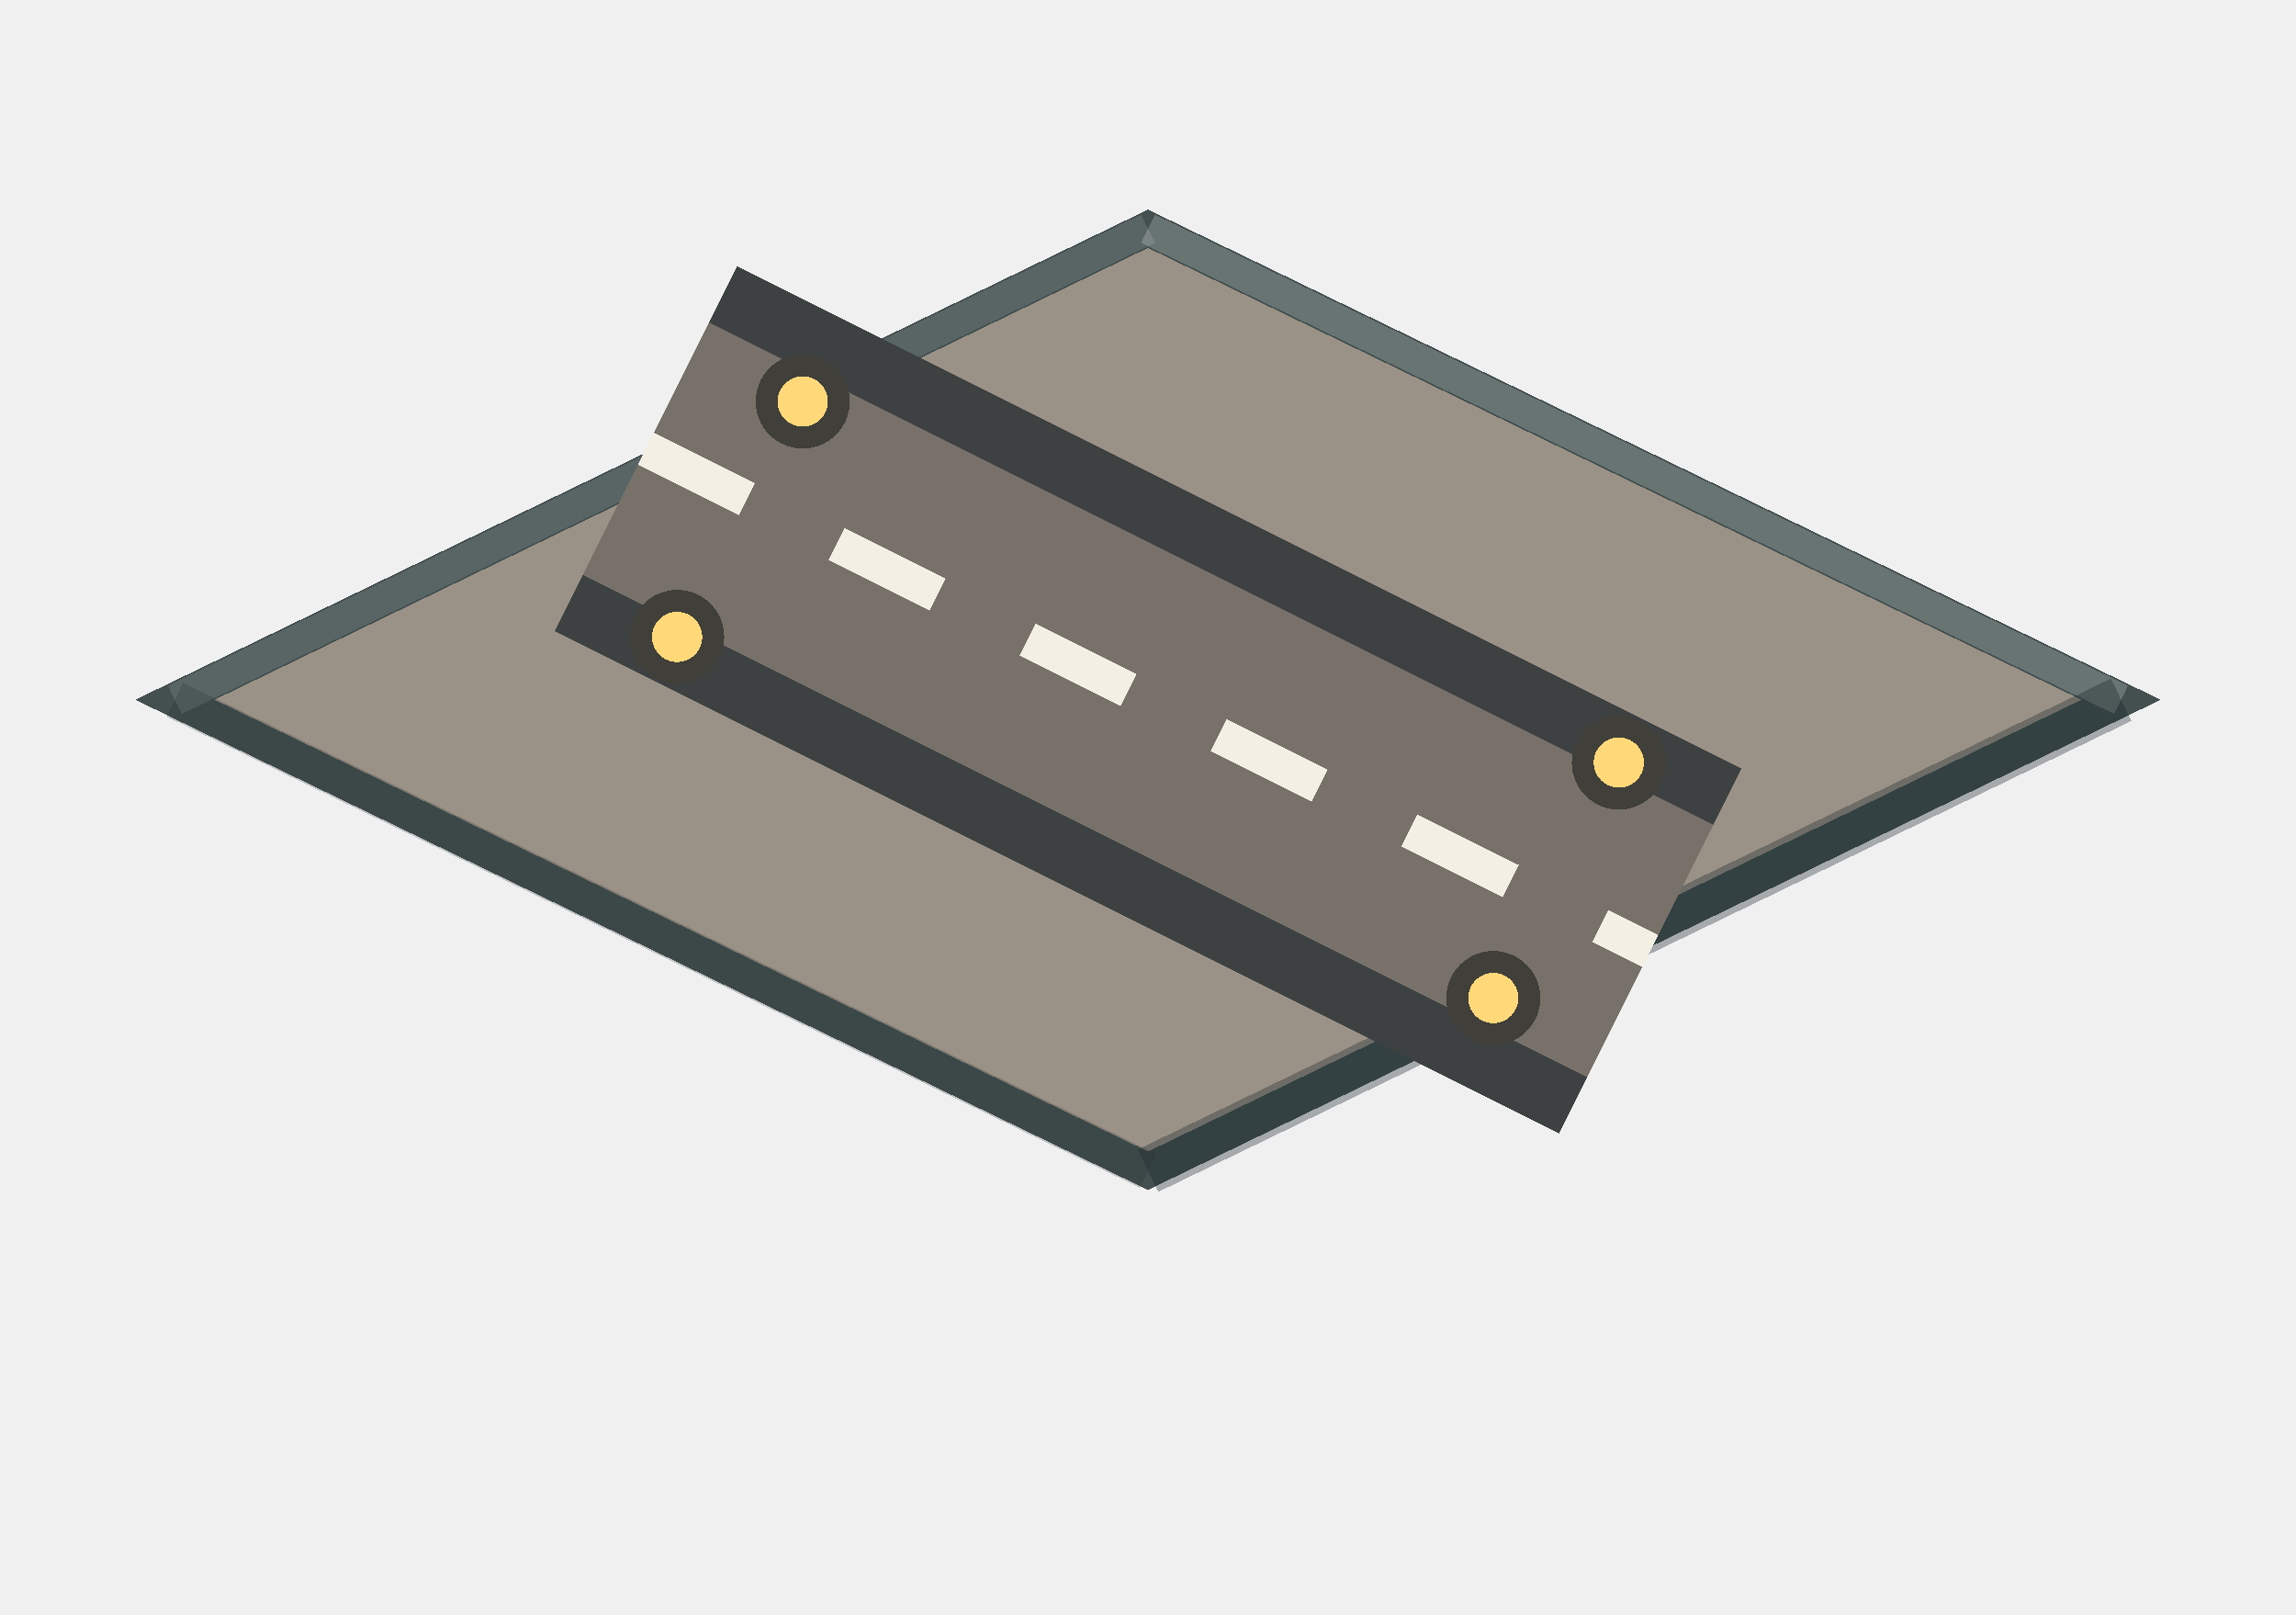
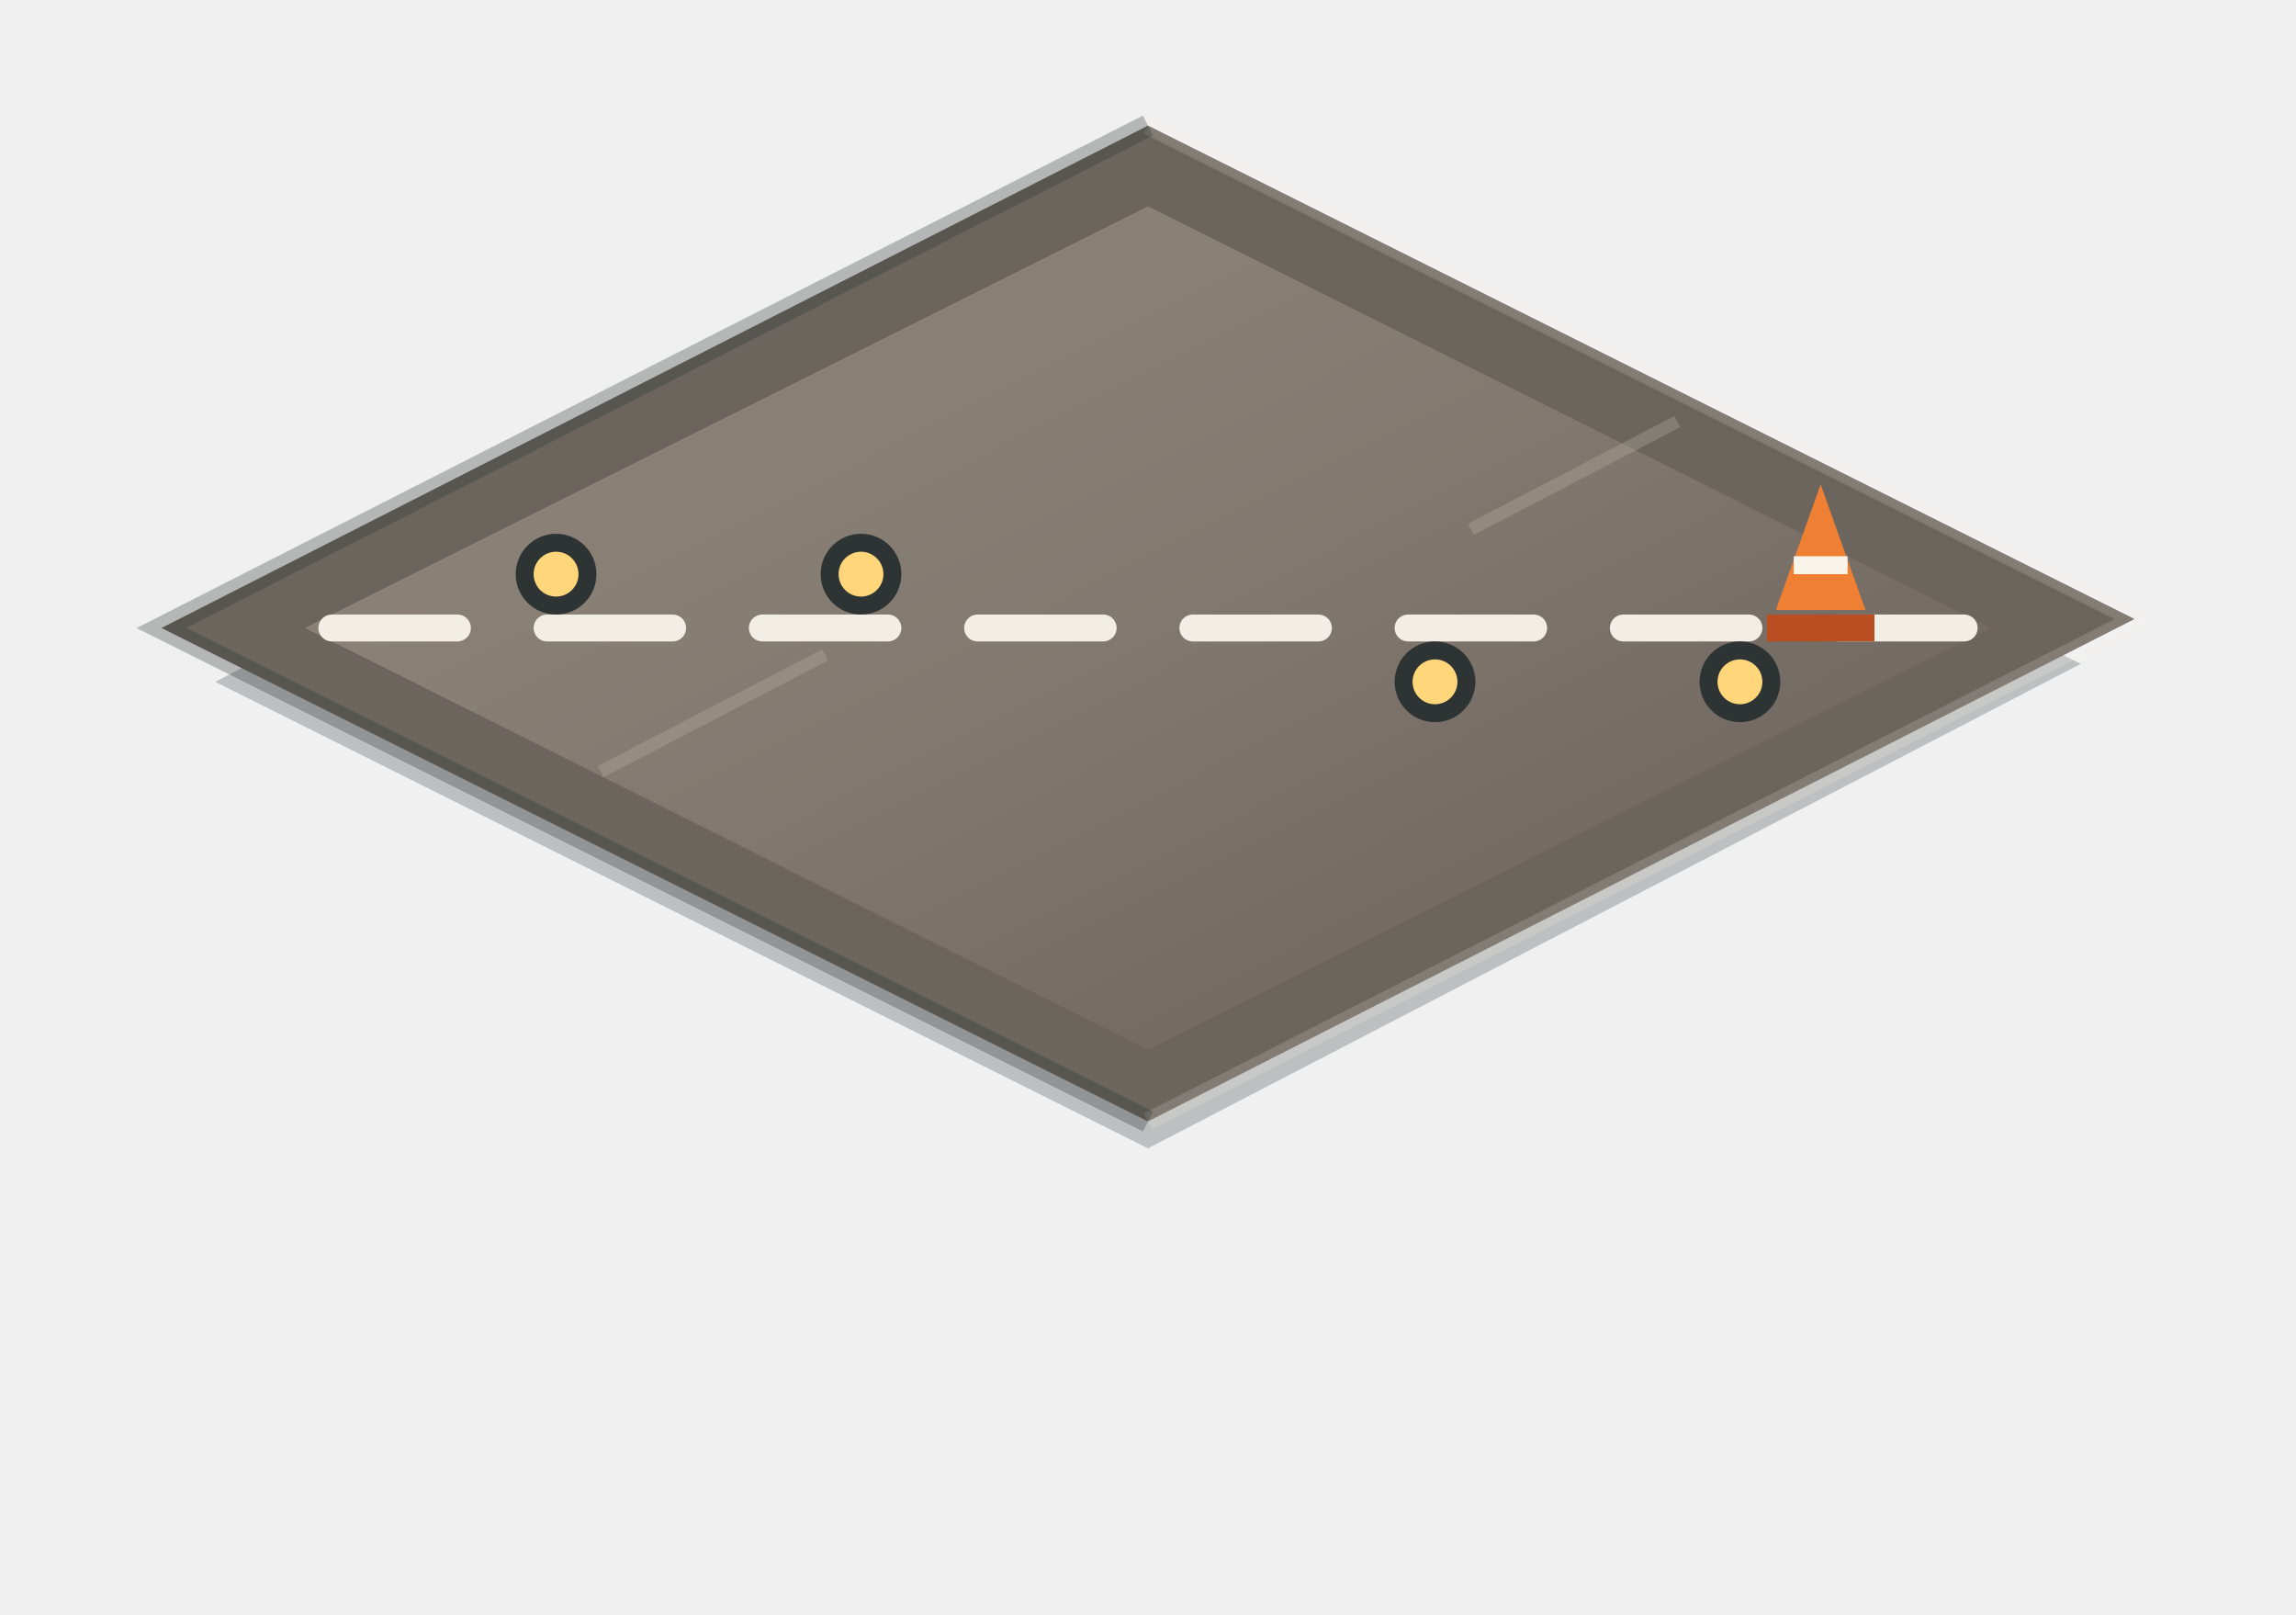
- <svg xmlns="http://www.w3.org/2000/svg" width="256" height="180" viewBox="0 0 256 180" shape-rendering="crispEdges">
-   <g transform="translate(16 22) scale(3.5)">
-     <polygon points="32,1 63,16 32,31 1,16" fill="#9a9286" stroke="#43504f" stroke-width="1.1" />
-     <path d="M32 1 L63 16" stroke="#eef4ea" stroke-width="1" opacity=".22" />
-     <path d="M32 1 L1 16" stroke="#ffffff" stroke-width="1" opacity=".12" />
-     <path d="M63 16 L32 31" stroke="#182328" stroke-width="1.5" opacity=".34" />
-     <path d="M32 31 L1 16" stroke="#243033" stroke-width="1.2" opacity=".24" />
-     <path d="M16 8 L48 24" stroke="#3d4142" stroke-width="13" fill="none" />
-     <path d="M16 8 L48 24" stroke="#77716a" stroke-width="9" fill="none" />
-     <path d="M16 8 L48 24" stroke="#f4efe5" stroke-width="1.15" stroke-dasharray="3.6 3.2" fill="none" />
-     <g fill="#ffd879" stroke="#403f3a" stroke-width=".7">
-       <circle cx="21" cy="6.5" r="1.15" />
-       <circle cx="17" cy="14" r="1.15" />
-       <circle cx="47" cy="18" r="1.15" />
-       <circle cx="43" cy="25.5" r="1.15" />
-     </g>
+ <svg xmlns="http://www.w3.org/2000/svg" width="256" height="180" viewBox="0 0 256 180">
+   <defs>
+     <linearGradient id="road" x1="0" y1="0" x2="1" y2="1">
+       <stop offset="0" stop-color="#948a7e" />
+       <stop offset="0.5" stop-color="#81786f" />
+       <stop offset="1" stop-color="#665f58" />
+     </linearGradient>
+   </defs>
+   <polygon points="128,22 232,74 128,128 24,76" fill="#1c2325" opacity="0.24" />
+   <polygon points="128,14 238,69 128,125 18,70" fill="#6b655e" />
+   <polygon points="128,23 222,70 128,117 34,70" fill="url(#road)" />
+   <polyline points="128,14 238,69 128,125" fill="none" stroke="#fff8ee" stroke-width="2" opacity="0.16" />
+   <polyline points="128,125 18,70 128,14" fill="none" stroke="#2d3132" stroke-width="2.5" opacity="0.30" />
+   <line x1="37" y1="70" x2="219" y2="70" stroke="#f2eee6" stroke-width="3" stroke-dasharray="14 10" stroke-linecap="round" />
+   <g fill="#ffd77a" stroke="#2e3334" stroke-width="2">
+     <circle cx="62" cy="64" r="3.5" />
+     <circle cx="96" cy="64" r="3.5" />
+     <circle cx="160" cy="76" r="3.5" />
+     <circle cx="194" cy="76" r="3.5" />
+   </g>
+   <g stroke="#c7bbaa" stroke-width="1.4" opacity="0.28">
+     <line x1="67" y1="86" x2="92" y2="73" />
+     <line x1="164" y1="59" x2="187" y2="47" />
+   </g>
+   <g>
+     <polygon points="203,54 198,68 208,68" fill="#ef7f32" />
+     <line x1="200" y1="63" x2="206" y2="63" stroke="#f9f4e9" stroke-width="2" />
+     <line x1="197" y1="70" x2="209" y2="70" stroke="#bb4e20" stroke-width="3" />
  </g>
</svg>
